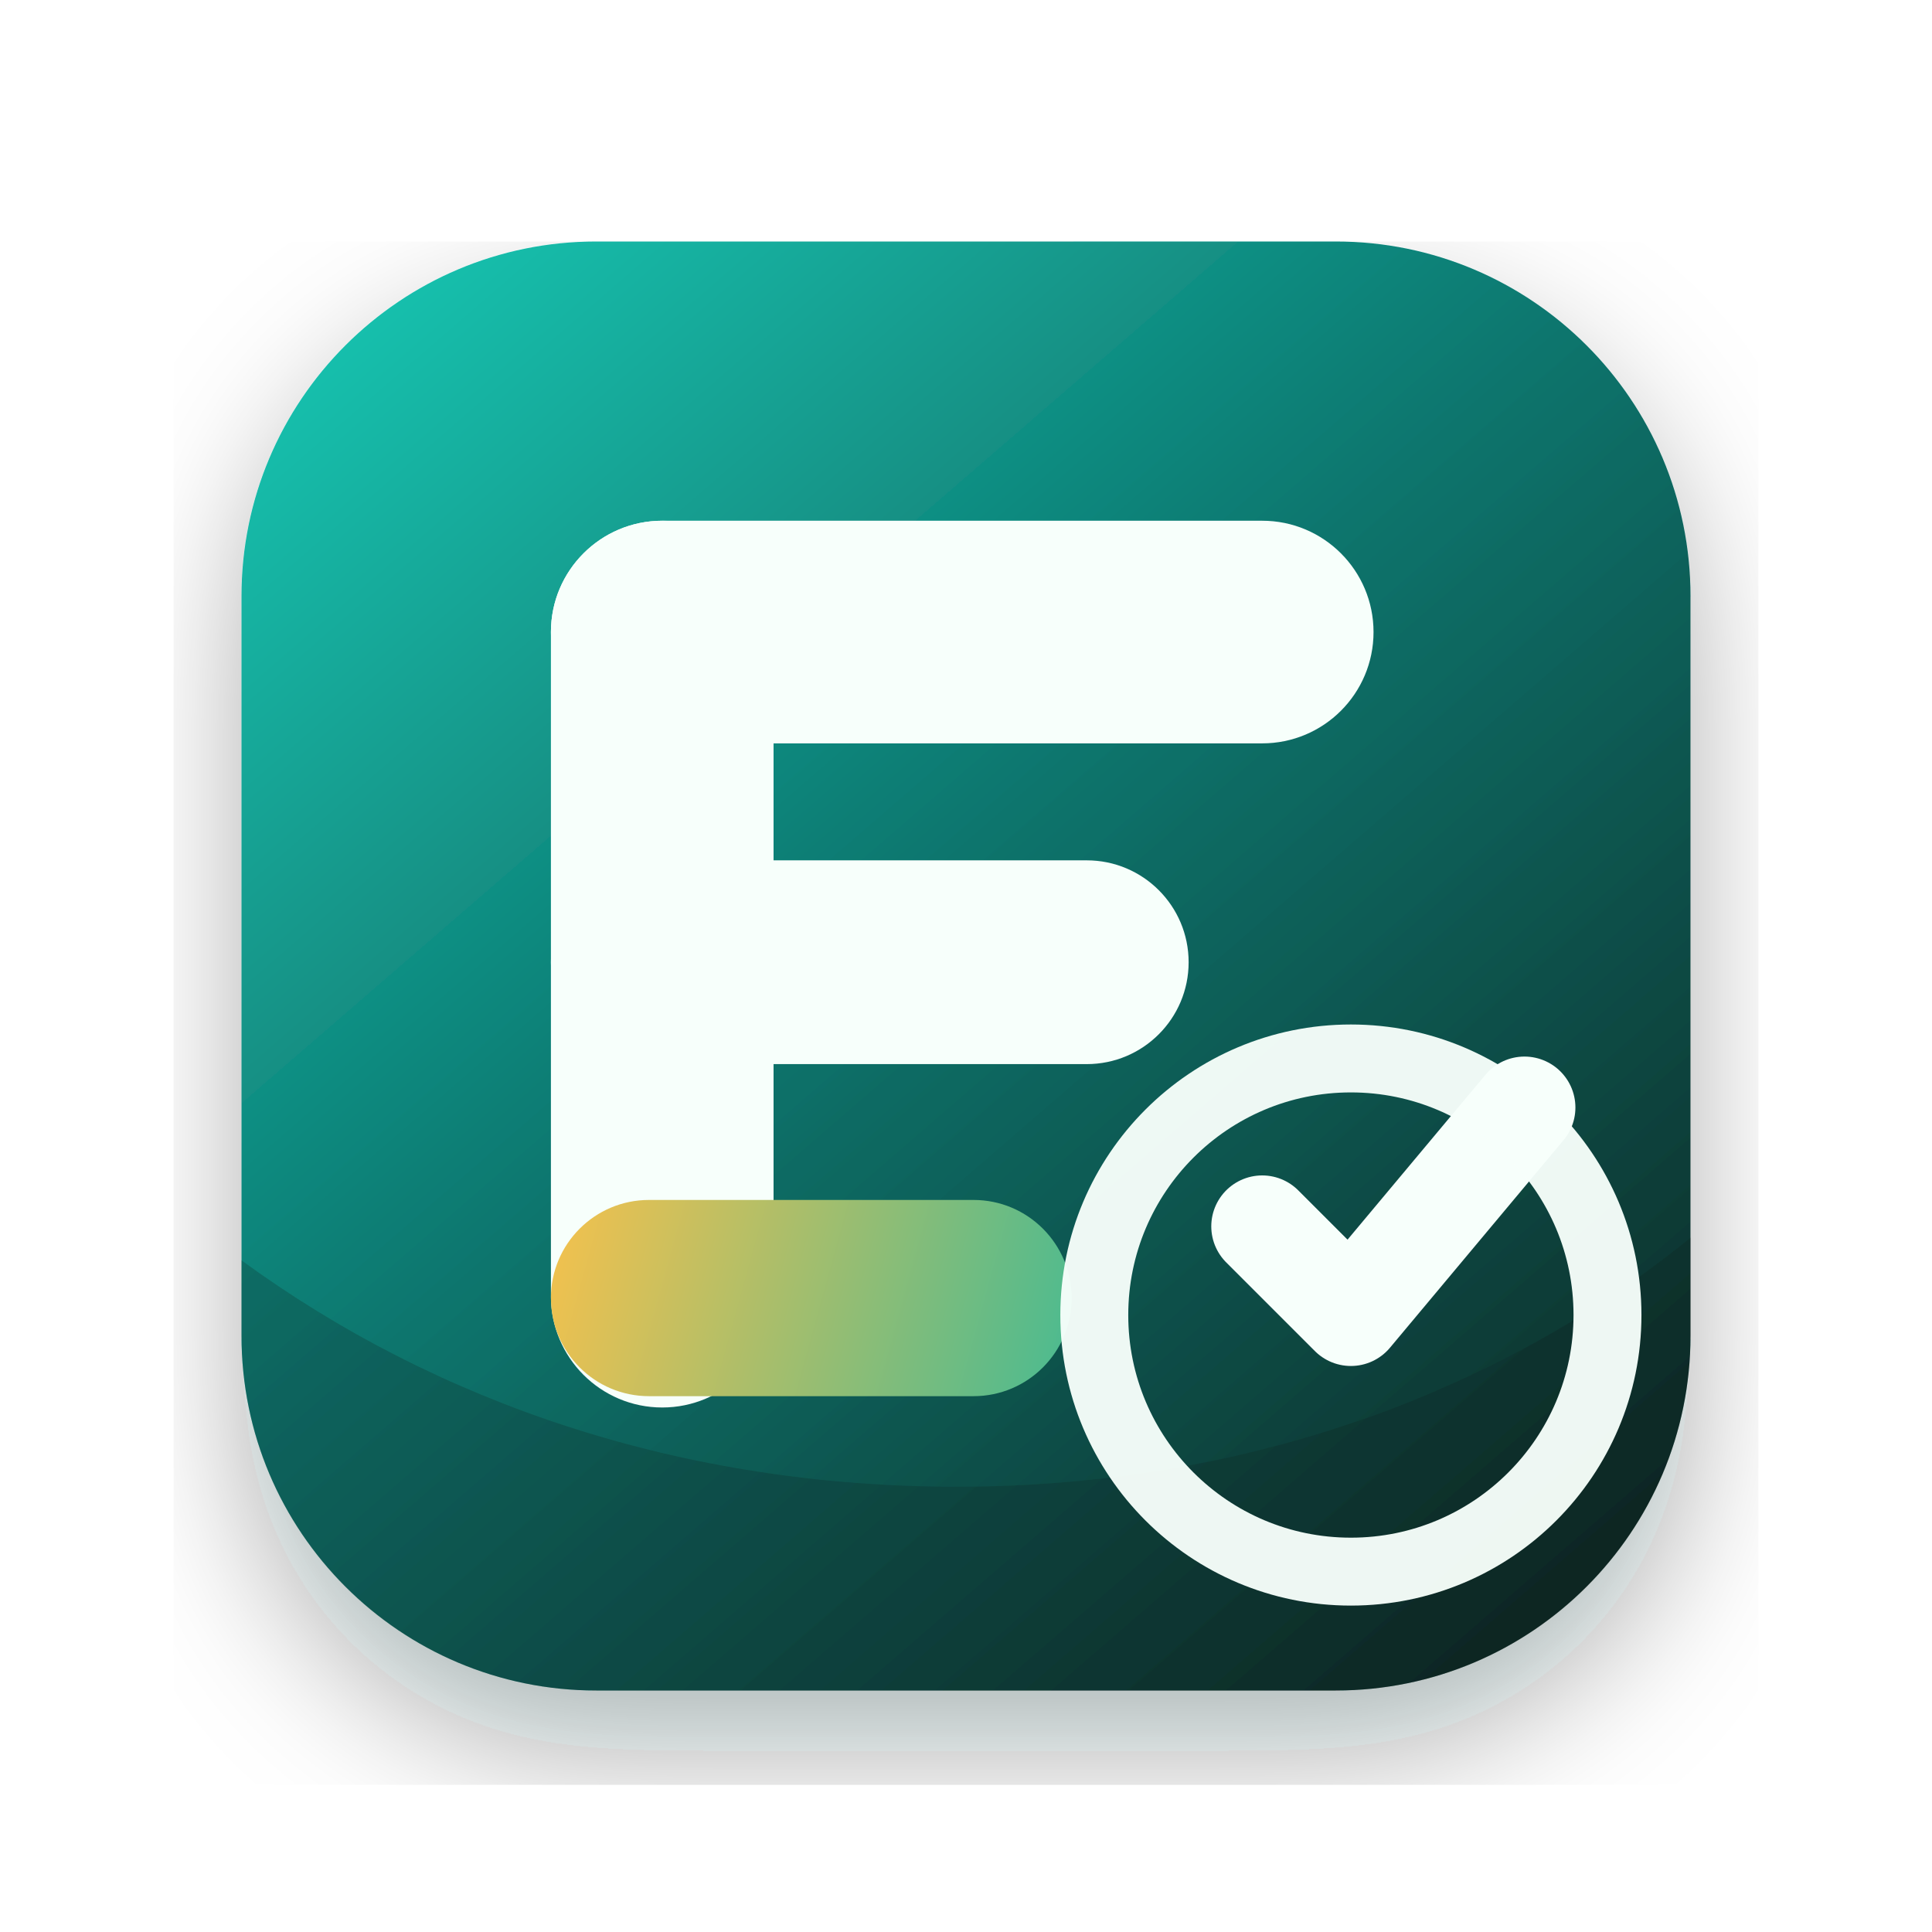
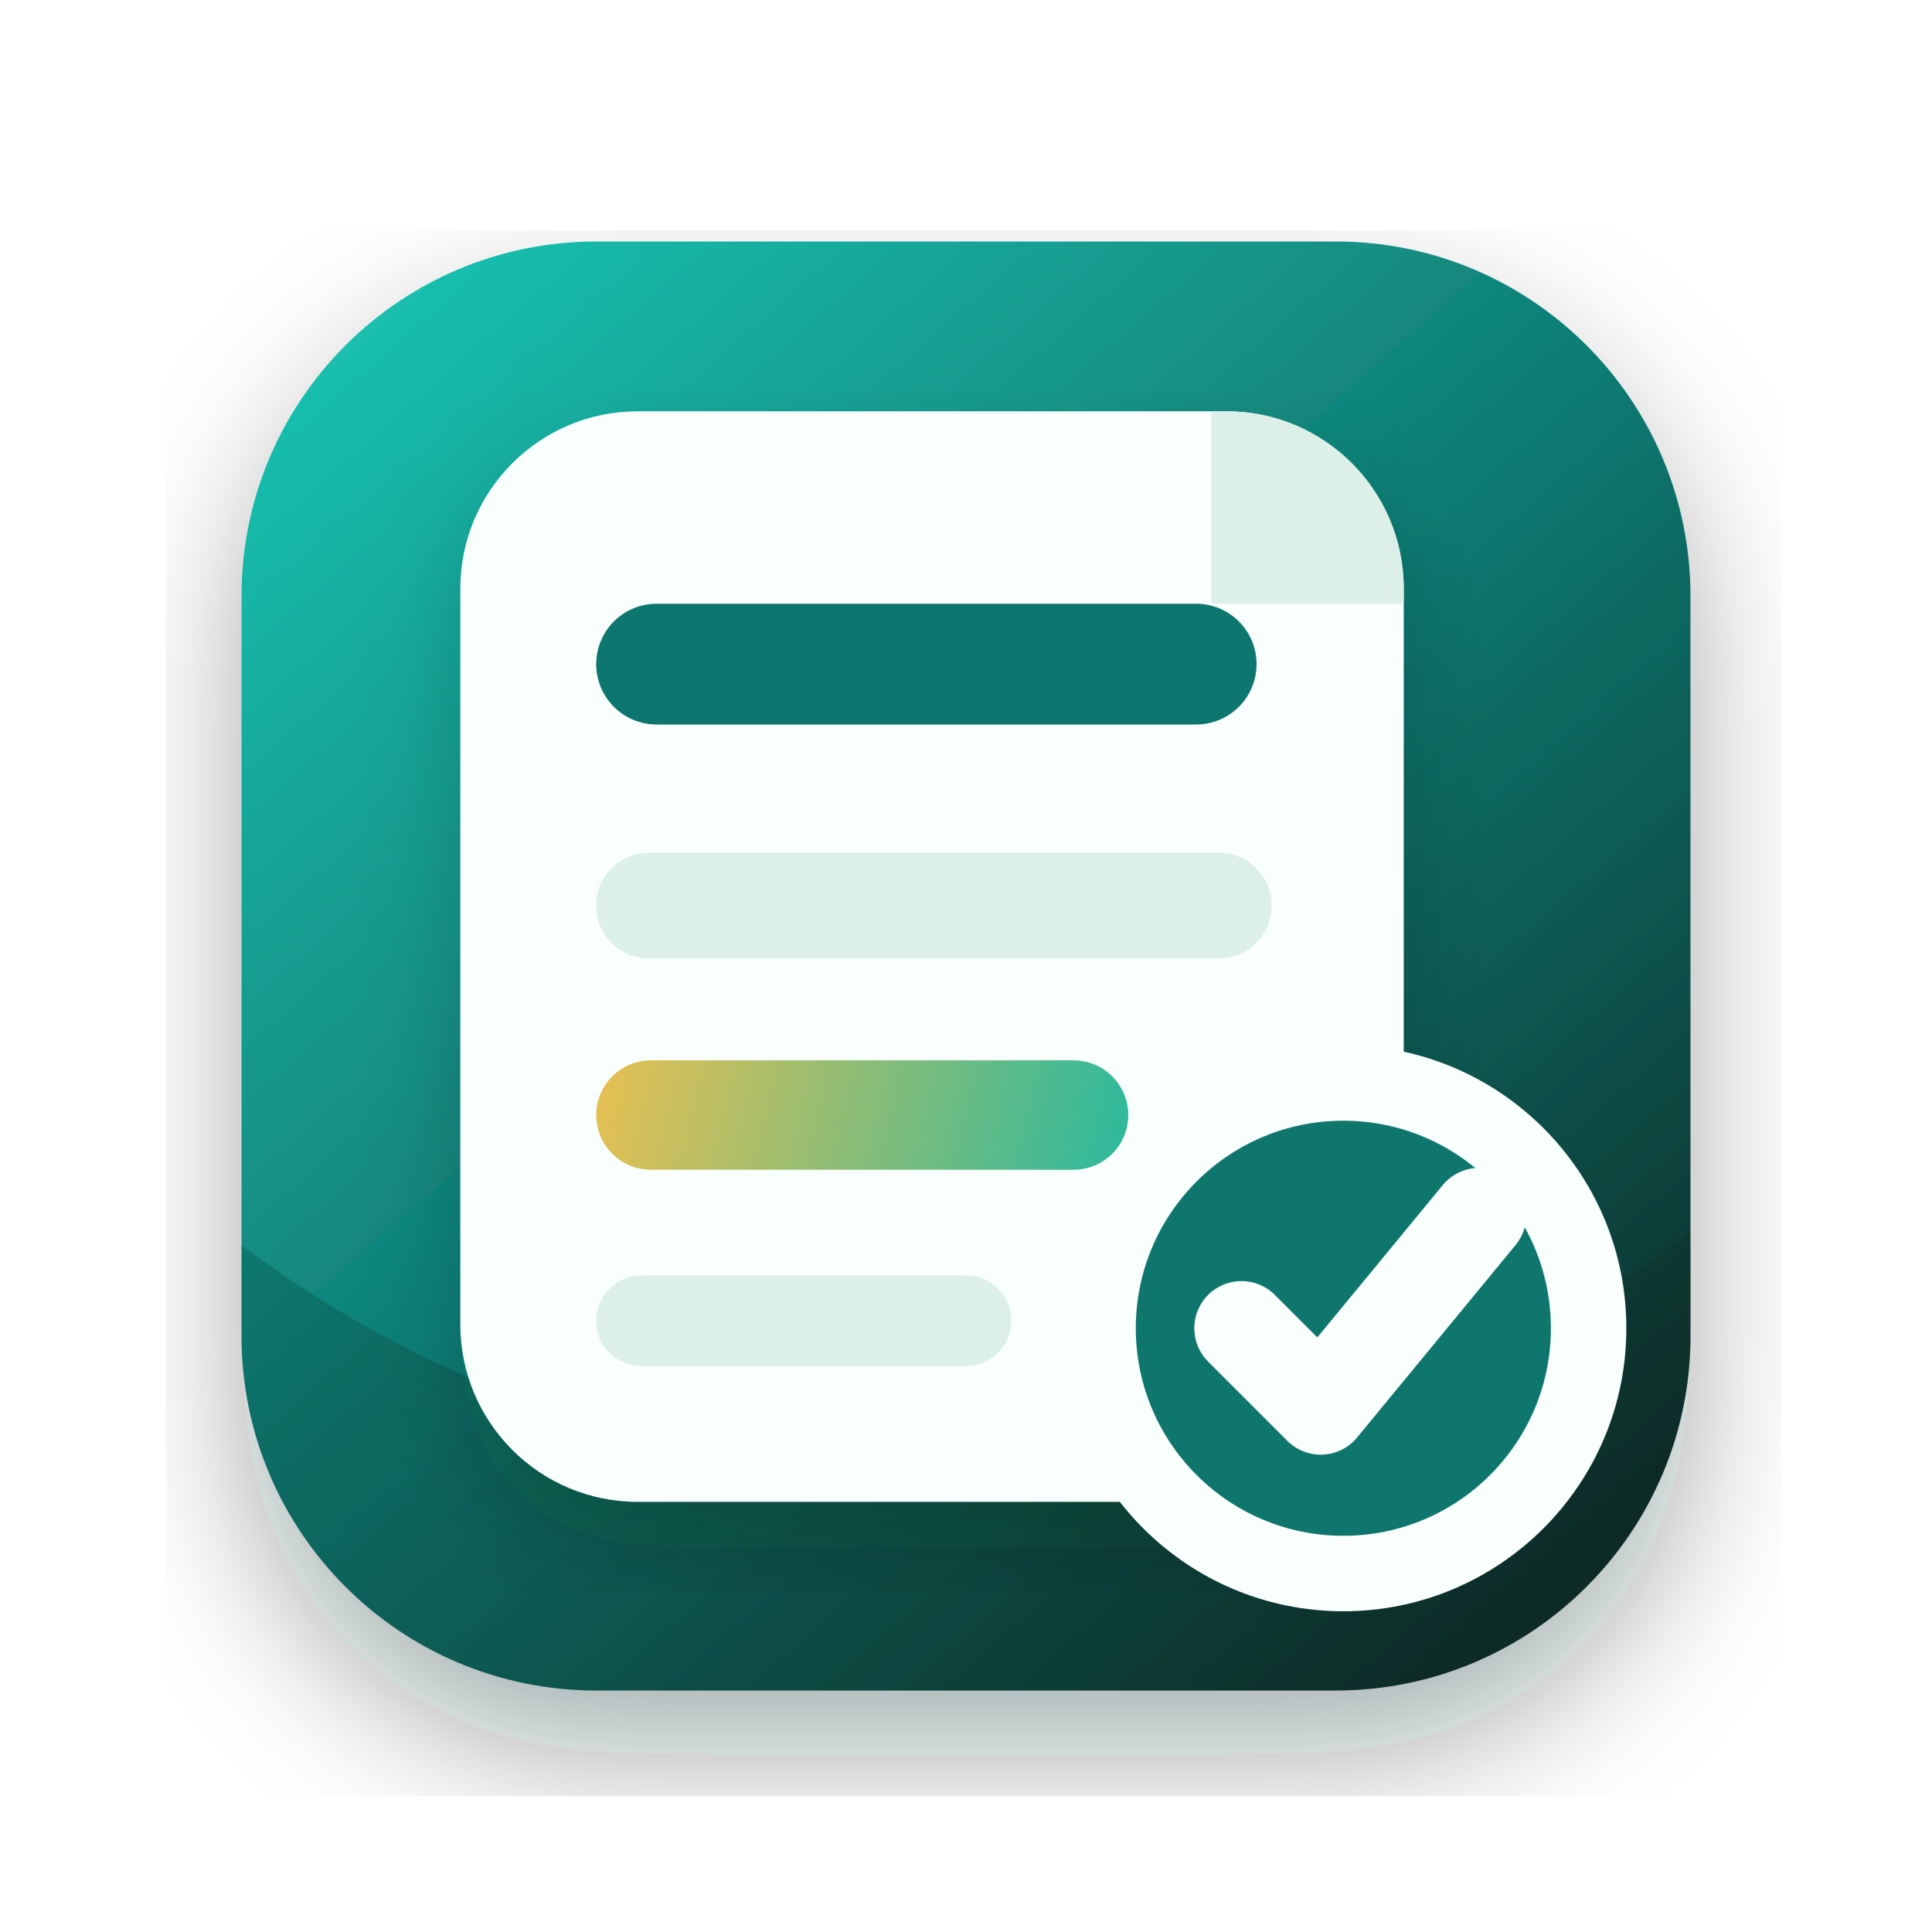
<svg xmlns="http://www.w3.org/2000/svg" viewBox="0 0 1024 1024" role="img" aria-label="FillPro icon">
  <defs>
-     <linearGradient id="tile" x1="176" y1="128" x2="840" y2="896" gradientUnits="userSpaceOnUse">
-       <stop offset="0" stop-color="#17c7b3" />
-       <stop offset="0.45" stop-color="#0f766e" />
+     <linearGradient id="tile" x1="158" y1="122" x2="846" y2="908" gradientUnits="userSpaceOnUse">
+       <stop offset="0" stop-color="#1bc8b6" />
+       <stop offset="0.52" stop-color="#0f766e" />
      <stop offset="1" stop-color="#10231f" />
    </linearGradient>
-     <linearGradient id="fillLine" x1="300" y1="630" x2="662" y2="730" gradientUnits="userSpaceOnUse">
+     <linearGradient id="fieldFill" x1="300" y1="562" x2="628" y2="642" gradientUnits="userSpaceOnUse">
      <stop offset="0" stop-color="#f2c14e" />
      <stop offset="1" stop-color="#14b8a6" />
    </linearGradient>
-     <filter id="softShadow" x="92" y="96" width="840" height="850" filterUnits="userSpaceOnUse" color-interpolation-filters="sRGB">
-       <feDropShadow dx="0" dy="32" stdDeviation="38" flood-color="#061d1a" flood-opacity="0.32" />
+     <filter id="tileShadow" x="88" y="88" width="856" height="864" filterUnits="userSpaceOnUse" color-interpolation-filters="sRGB">
+       <feDropShadow dx="0" dy="34" stdDeviation="38" flood-color="#061d1a" flood-opacity="0.34" />
+     </filter>
+     <filter id="cardShadow" x="180" y="184" width="620" height="660" filterUnits="userSpaceOnUse" color-interpolation-filters="sRGB">
+       <feDropShadow dx="0" dy="24" stdDeviation="24" flood-color="#061d1a" flood-opacity="0.18" />
    </filter>
  </defs>
  <rect width="1024" height="1024" fill="none" />
-   <g filter="url(#softShadow)">
+   <g filter="url(#tileShadow)">
    <rect x="128" y="128" width="768" height="768" rx="188" fill="url(#tile)" />
-     <path d="M128 668c104 76 234 120 379 120 151 0 287-49 389-132v52c0 104-84 188-188 188H316c-104 0-188-84-188-188v-40Z" fill="#061d1a" opacity="0.22" />
+     <path d="M128 660c104 78 236 124 382 124 151 0 286-49 386-132v56c0 104-84 188-188 188H316c-104 0-188-84-188-188v-48Z" fill="#061d1a" opacity="0.2" />
  </g>
-   <g fill="#f7fffb">
-     <rect x="292" y="276" width="118" height="470" rx="59" />
-     <rect x="292" y="276" width="436" height="118" rx="59" />
-     <rect x="292" y="456" width="338" height="108" rx="54" />
+   <g filter="url(#cardShadow)">
+     <rect x="244" y="218" width="500" height="578" rx="94" fill="#f8fffc" />
+     <path d="M642 218h8c52 0 94 42 94 94v8H642V218Z" fill="#dcefe9" />
+     <rect x="316" y="320" width="350" height="64" rx="32" fill="#0f766e" />
+     <rect x="316" y="452" width="358" height="56" rx="28" fill="#dcefe9" />
+     <rect x="316" y="562" width="282" height="58" rx="29" fill="url(#fieldFill)" />
+     <rect x="316" y="676" width="220" height="48" rx="24" fill="#dcefe9" />
  </g>
-   <rect x="292" y="636" width="276" height="104" rx="52" fill="url(#fillLine)" />
-   <path d="M669 650l47 47 92-110" fill="none" stroke="#f7fffb" stroke-width="54" stroke-linecap="round" stroke-linejoin="round" />
-   <circle cx="716" cy="697" r="136" fill="none" stroke="#f7fffb" stroke-width="36" opacity="0.96" />
+   <circle cx="712" cy="704" r="150" fill="#f8fffc" />
+   <circle cx="712" cy="704" r="110" fill="#0f766e" />
+   <path d="M658 704l42 42 84-102" fill="none" stroke="#f8fffc" stroke-width="50" stroke-linecap="round" stroke-linejoin="round" />
</svg>
